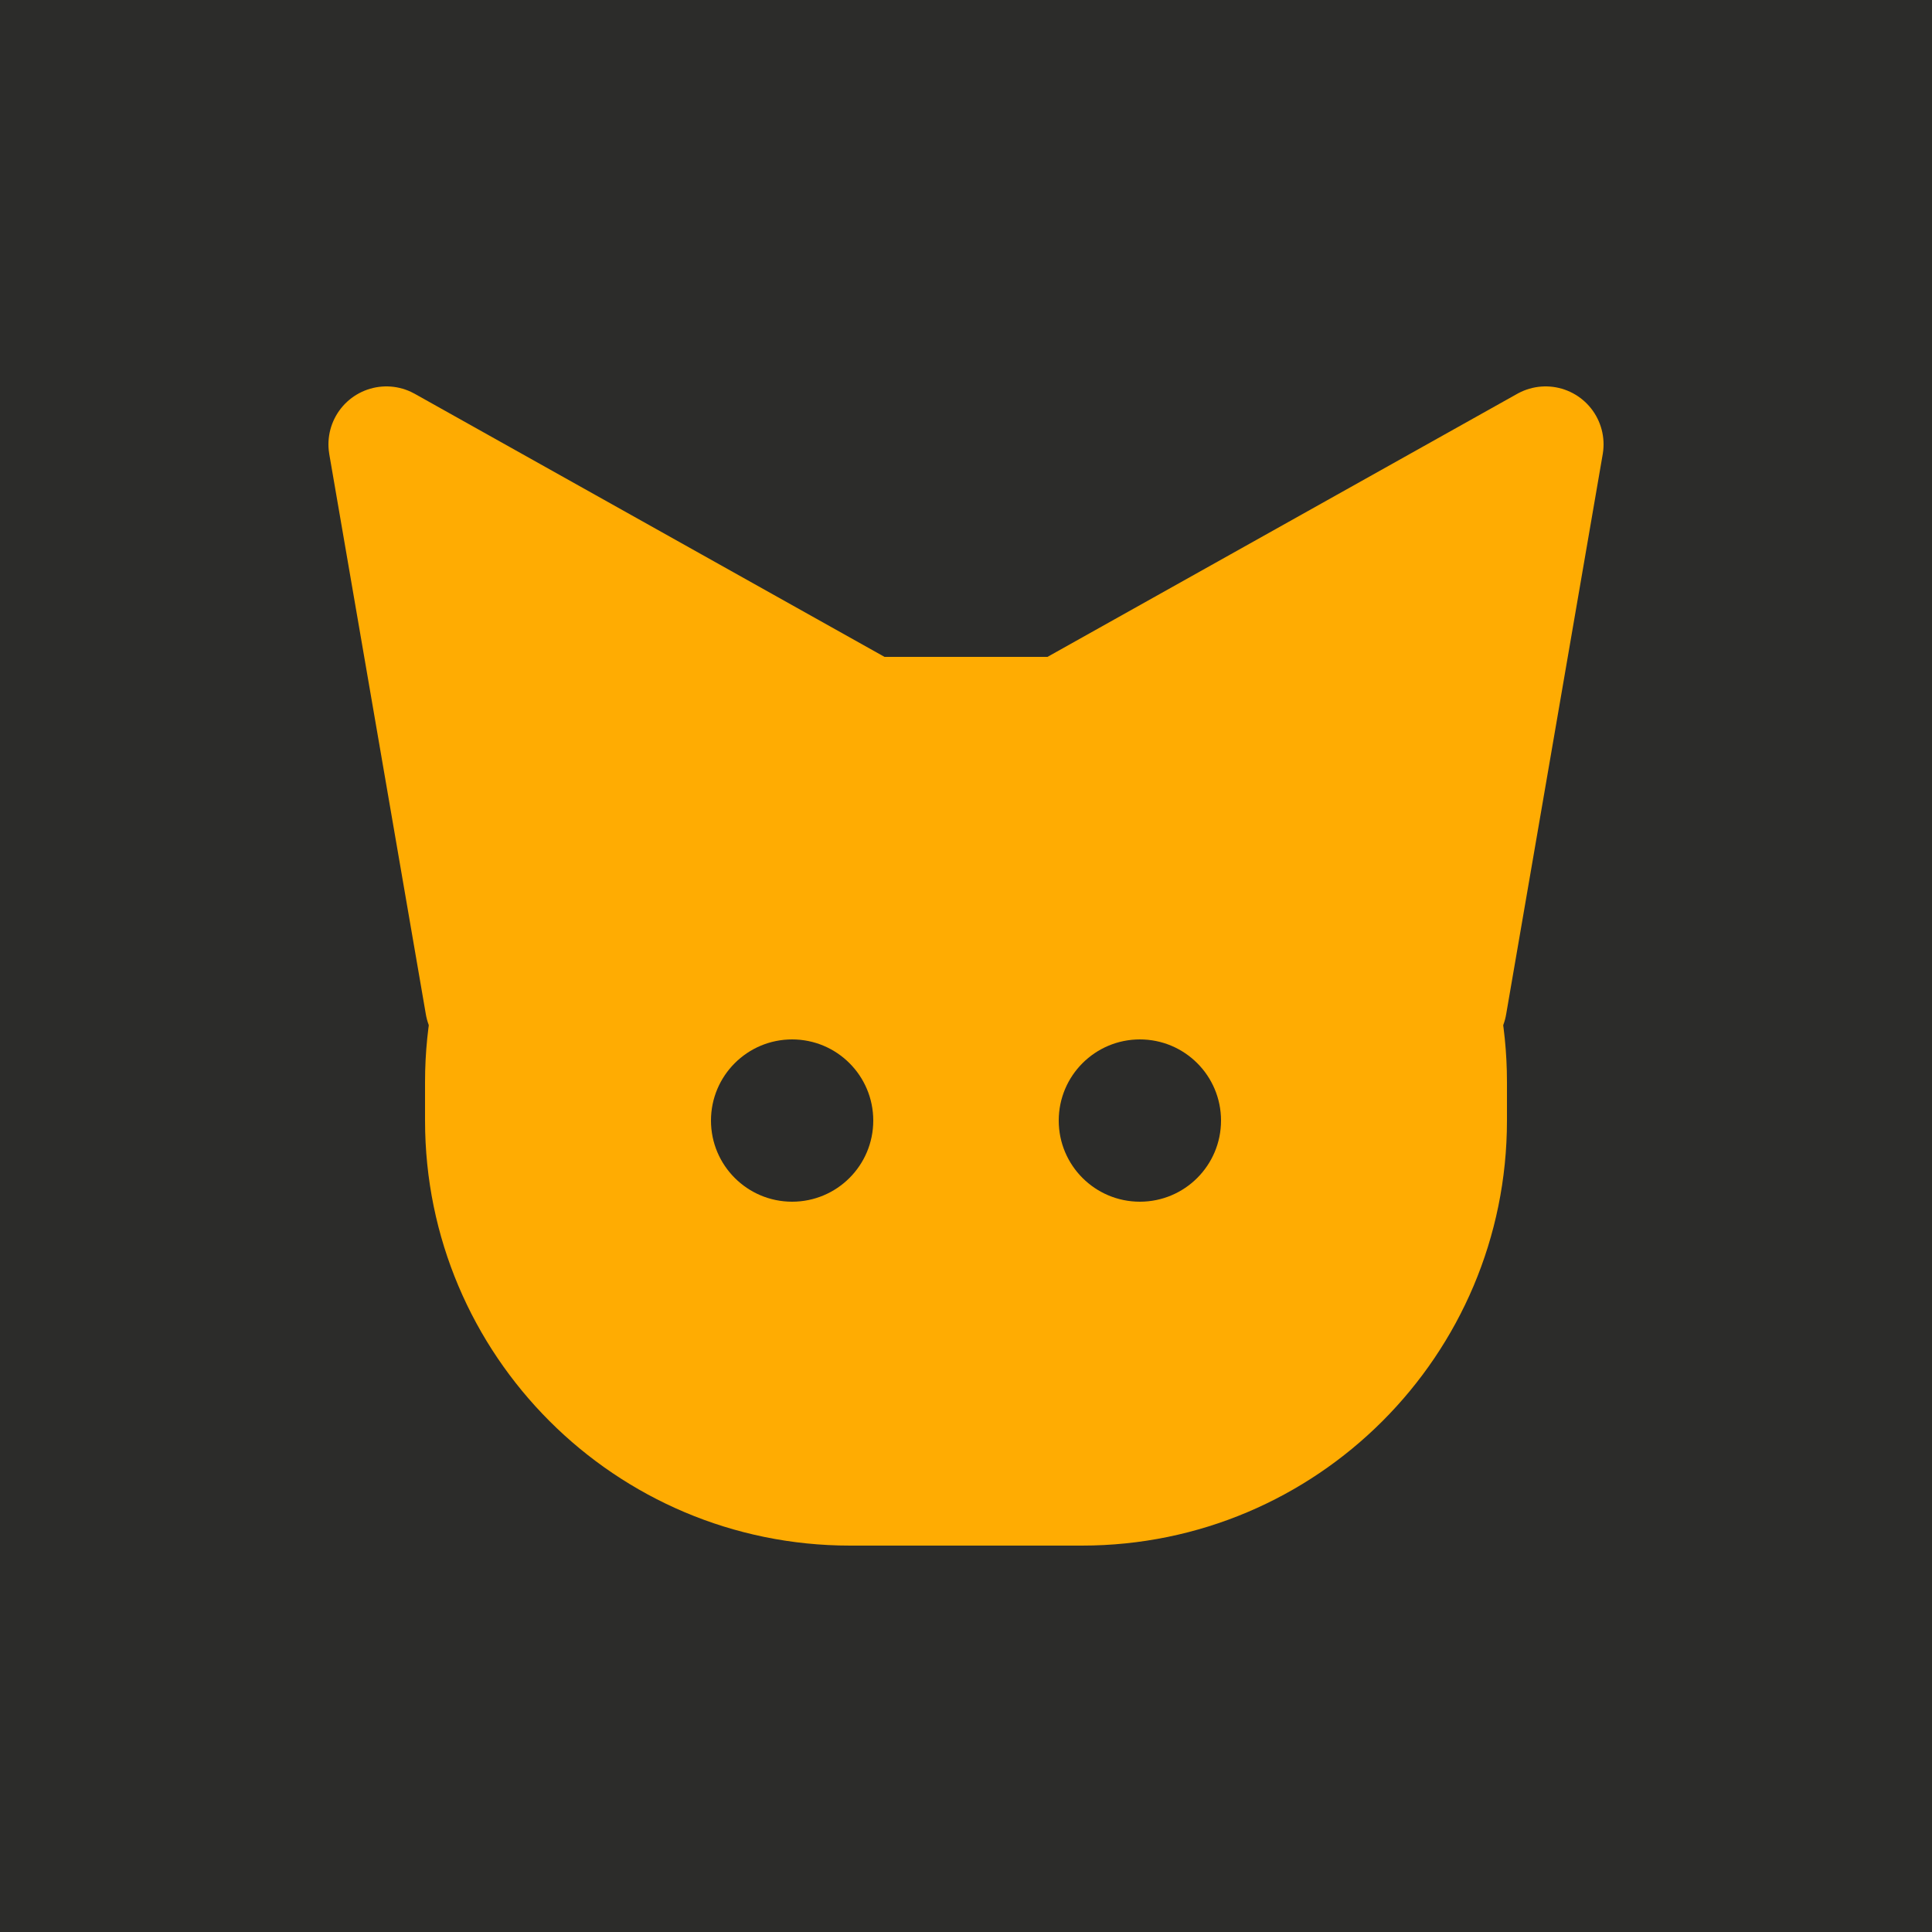
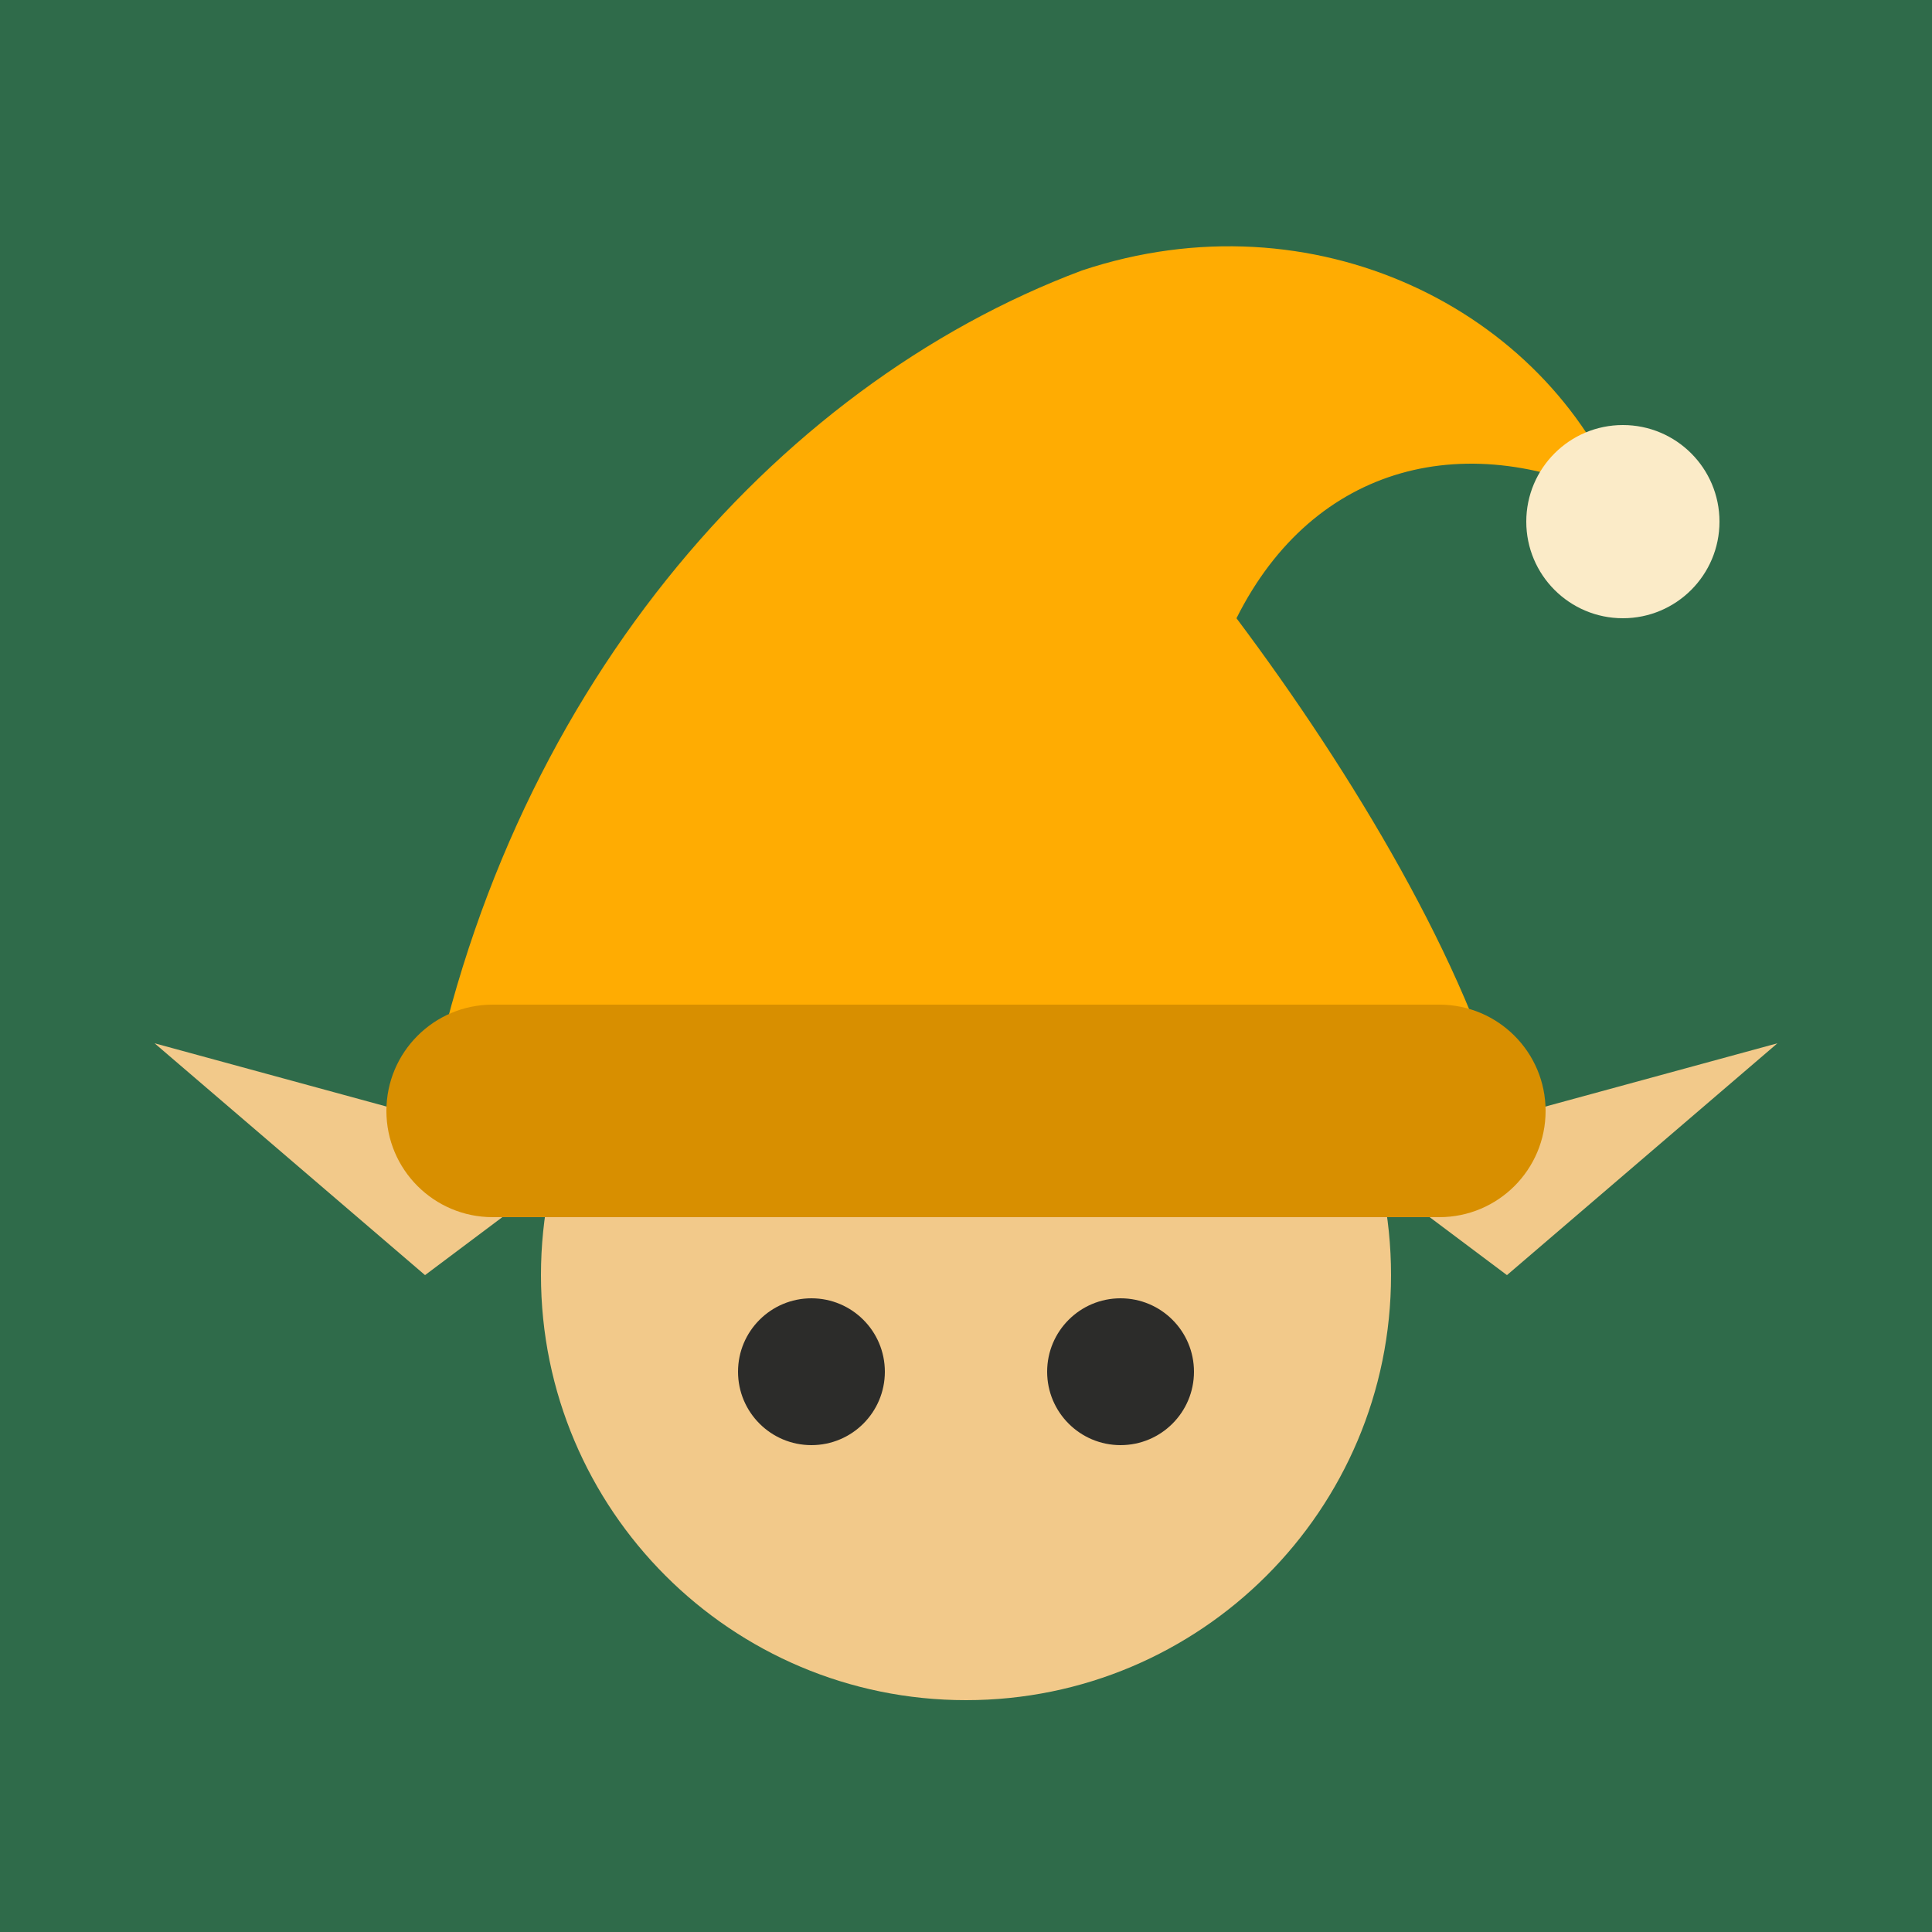
<svg xmlns="http://www.w3.org/2000/svg" viewBox="0 0 100 100">
-   <rect width="100" height="100" fill="#2C2C2A" />
-   <g fill="#FFAC02" stroke="#FFAC02" stroke-width="6" stroke-linejoin="round">
-     <polygon points="25,52 20,23 45,37" />
-     <polygon points="75,52 80,23 55,37" />
-   </g>
-   <rect x="22" y="34" width="56" height="46" rx="22" fill="#FFAC02" />
-   <circle cx="41" cy="58" r="4.2" fill="#2C2C2A" />
-   <circle cx="59" cy="58" r="4.2" fill="#2C2C2A" />
+   <rect width="100" height="100" fill="#2F6B4A" />
+   <path d="M22 66 L8 54 L30 60 Z" fill="#F2C98A" />
+   <path d="M78 66 L92 54 L70 60 Z" fill="#F2C98A" />
+   <circle cx="50" cy="66" r="22" fill="#F2C98A" />
+   <path d="M22 58 C26 36 40 20 56 14 C68 10 80 16 84 26 C76 22 68 24 64 32 C70 40 76 50 78 58 Z" fill="#FFAC02" />
+   <circle cx="84" cy="27" r="5" fill="#FBEBC8" />
+   <rect x="20" y="52" width="60" height="11" rx="5.5" fill="#D88F00" />
+   <circle cx="42" cy="71" r="3.8" fill="#2C2C2A" />
+   <circle cx="58" cy="71" r="3.8" fill="#2C2C2A" />
</svg>
